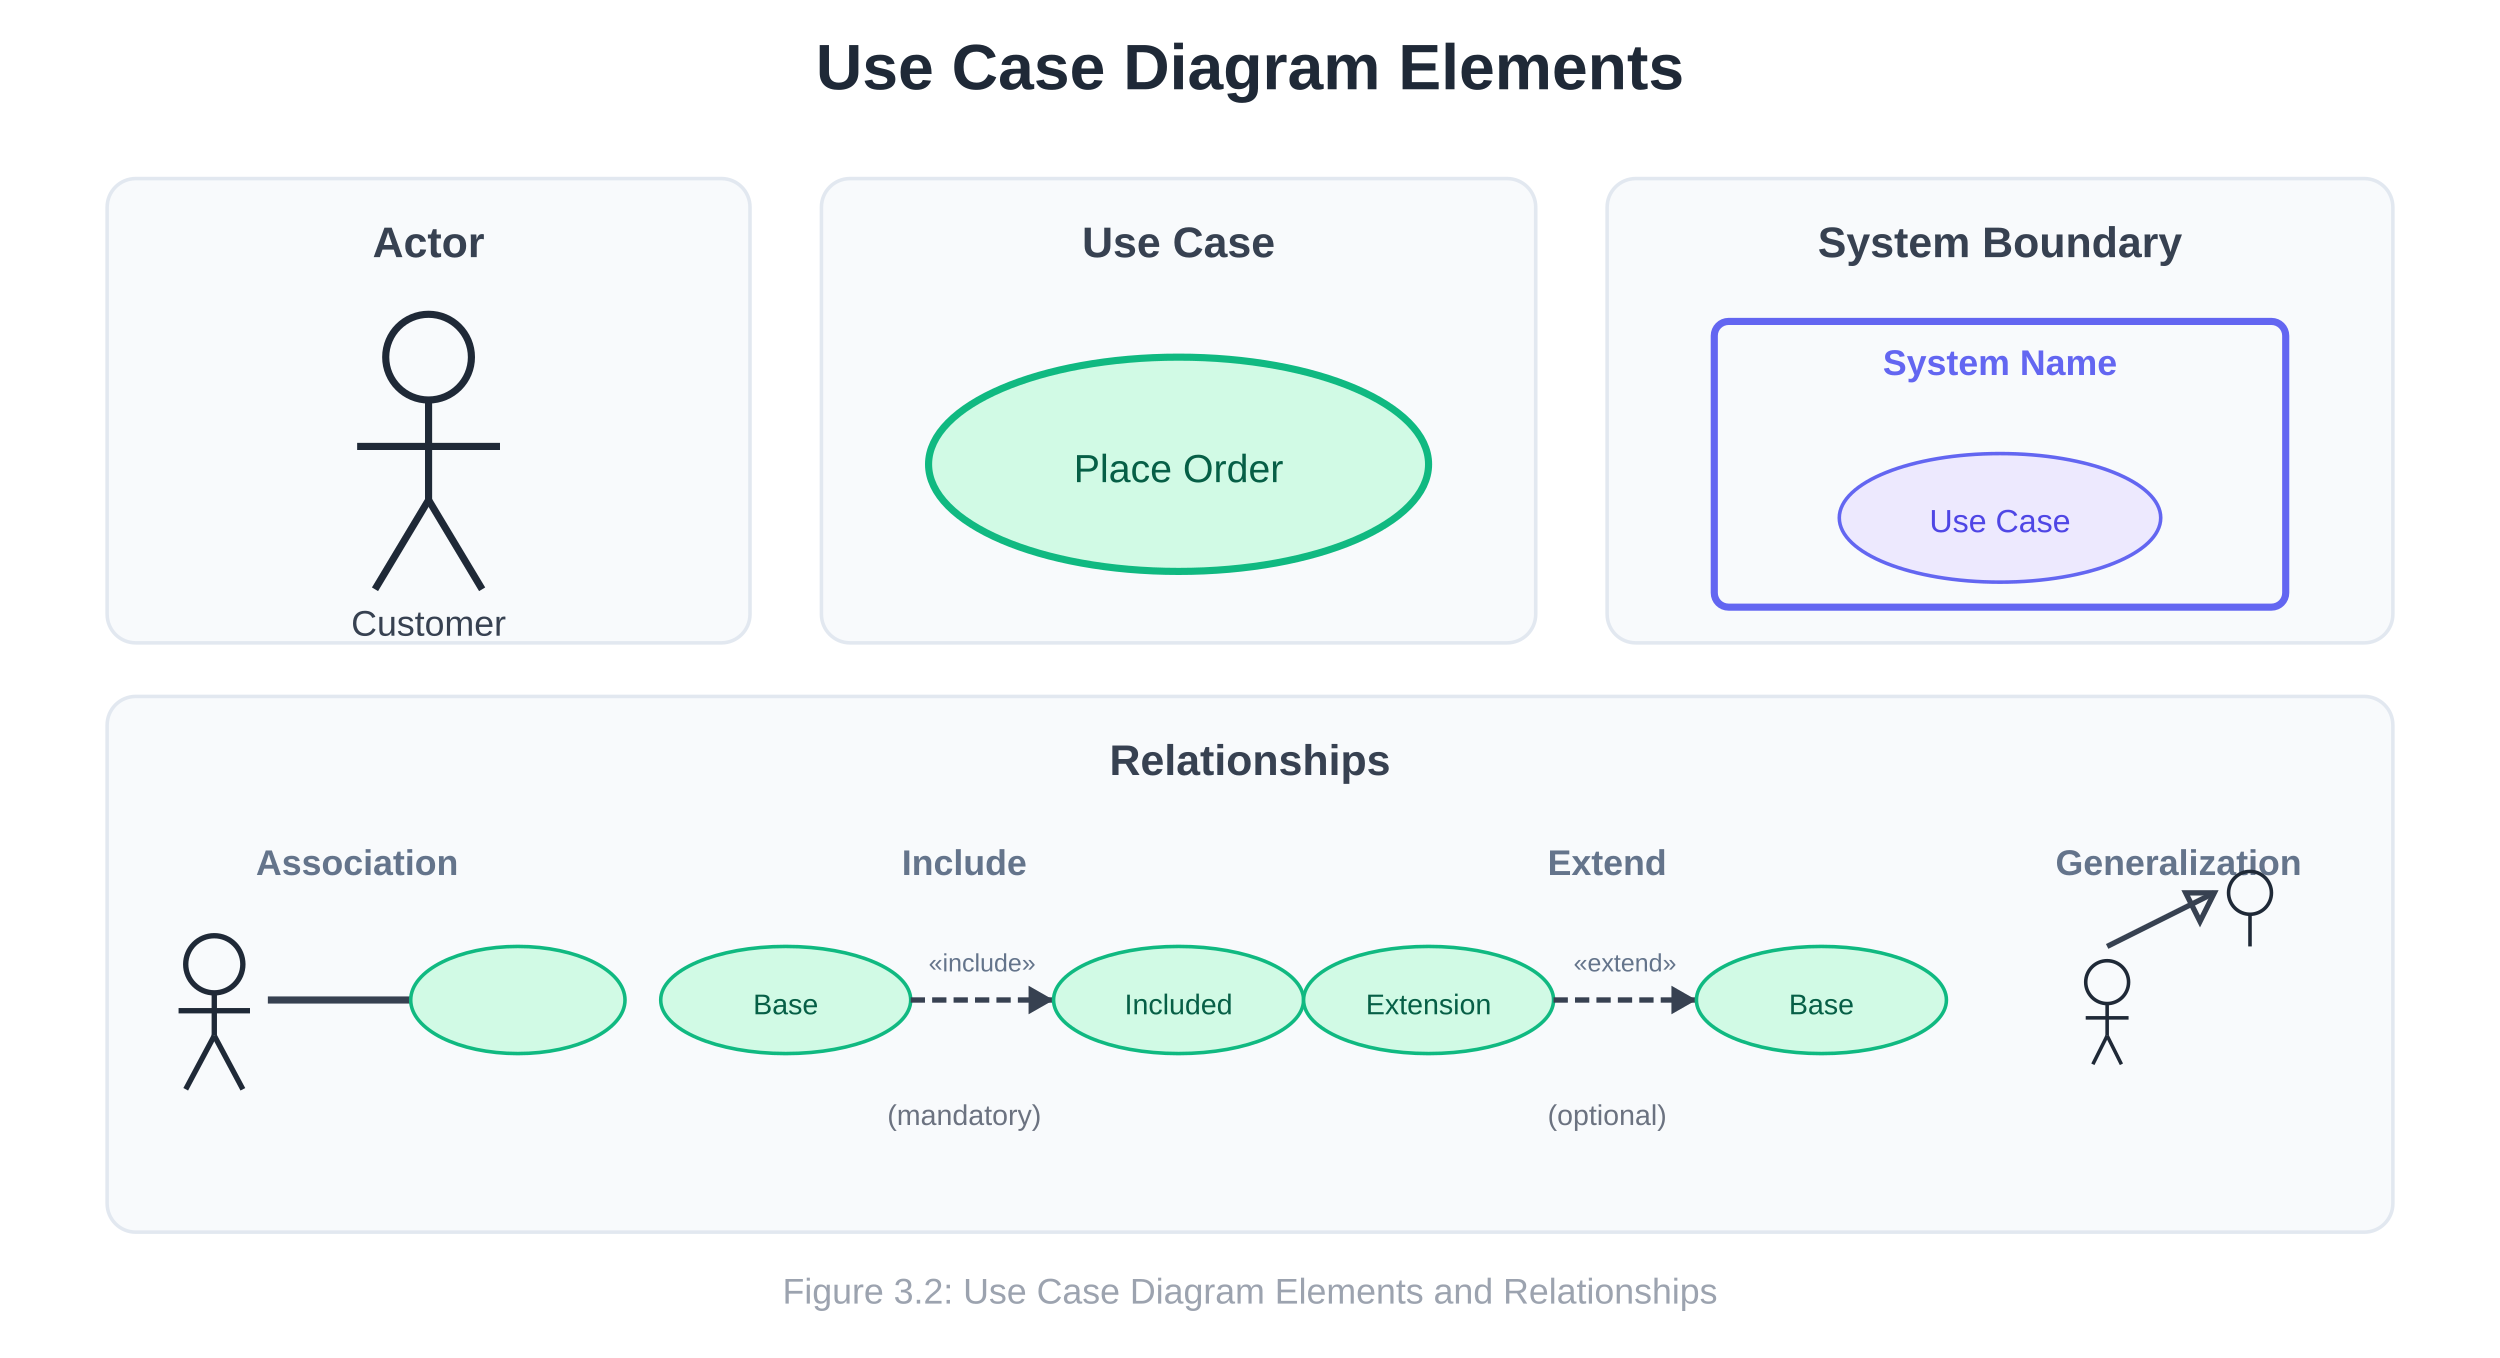
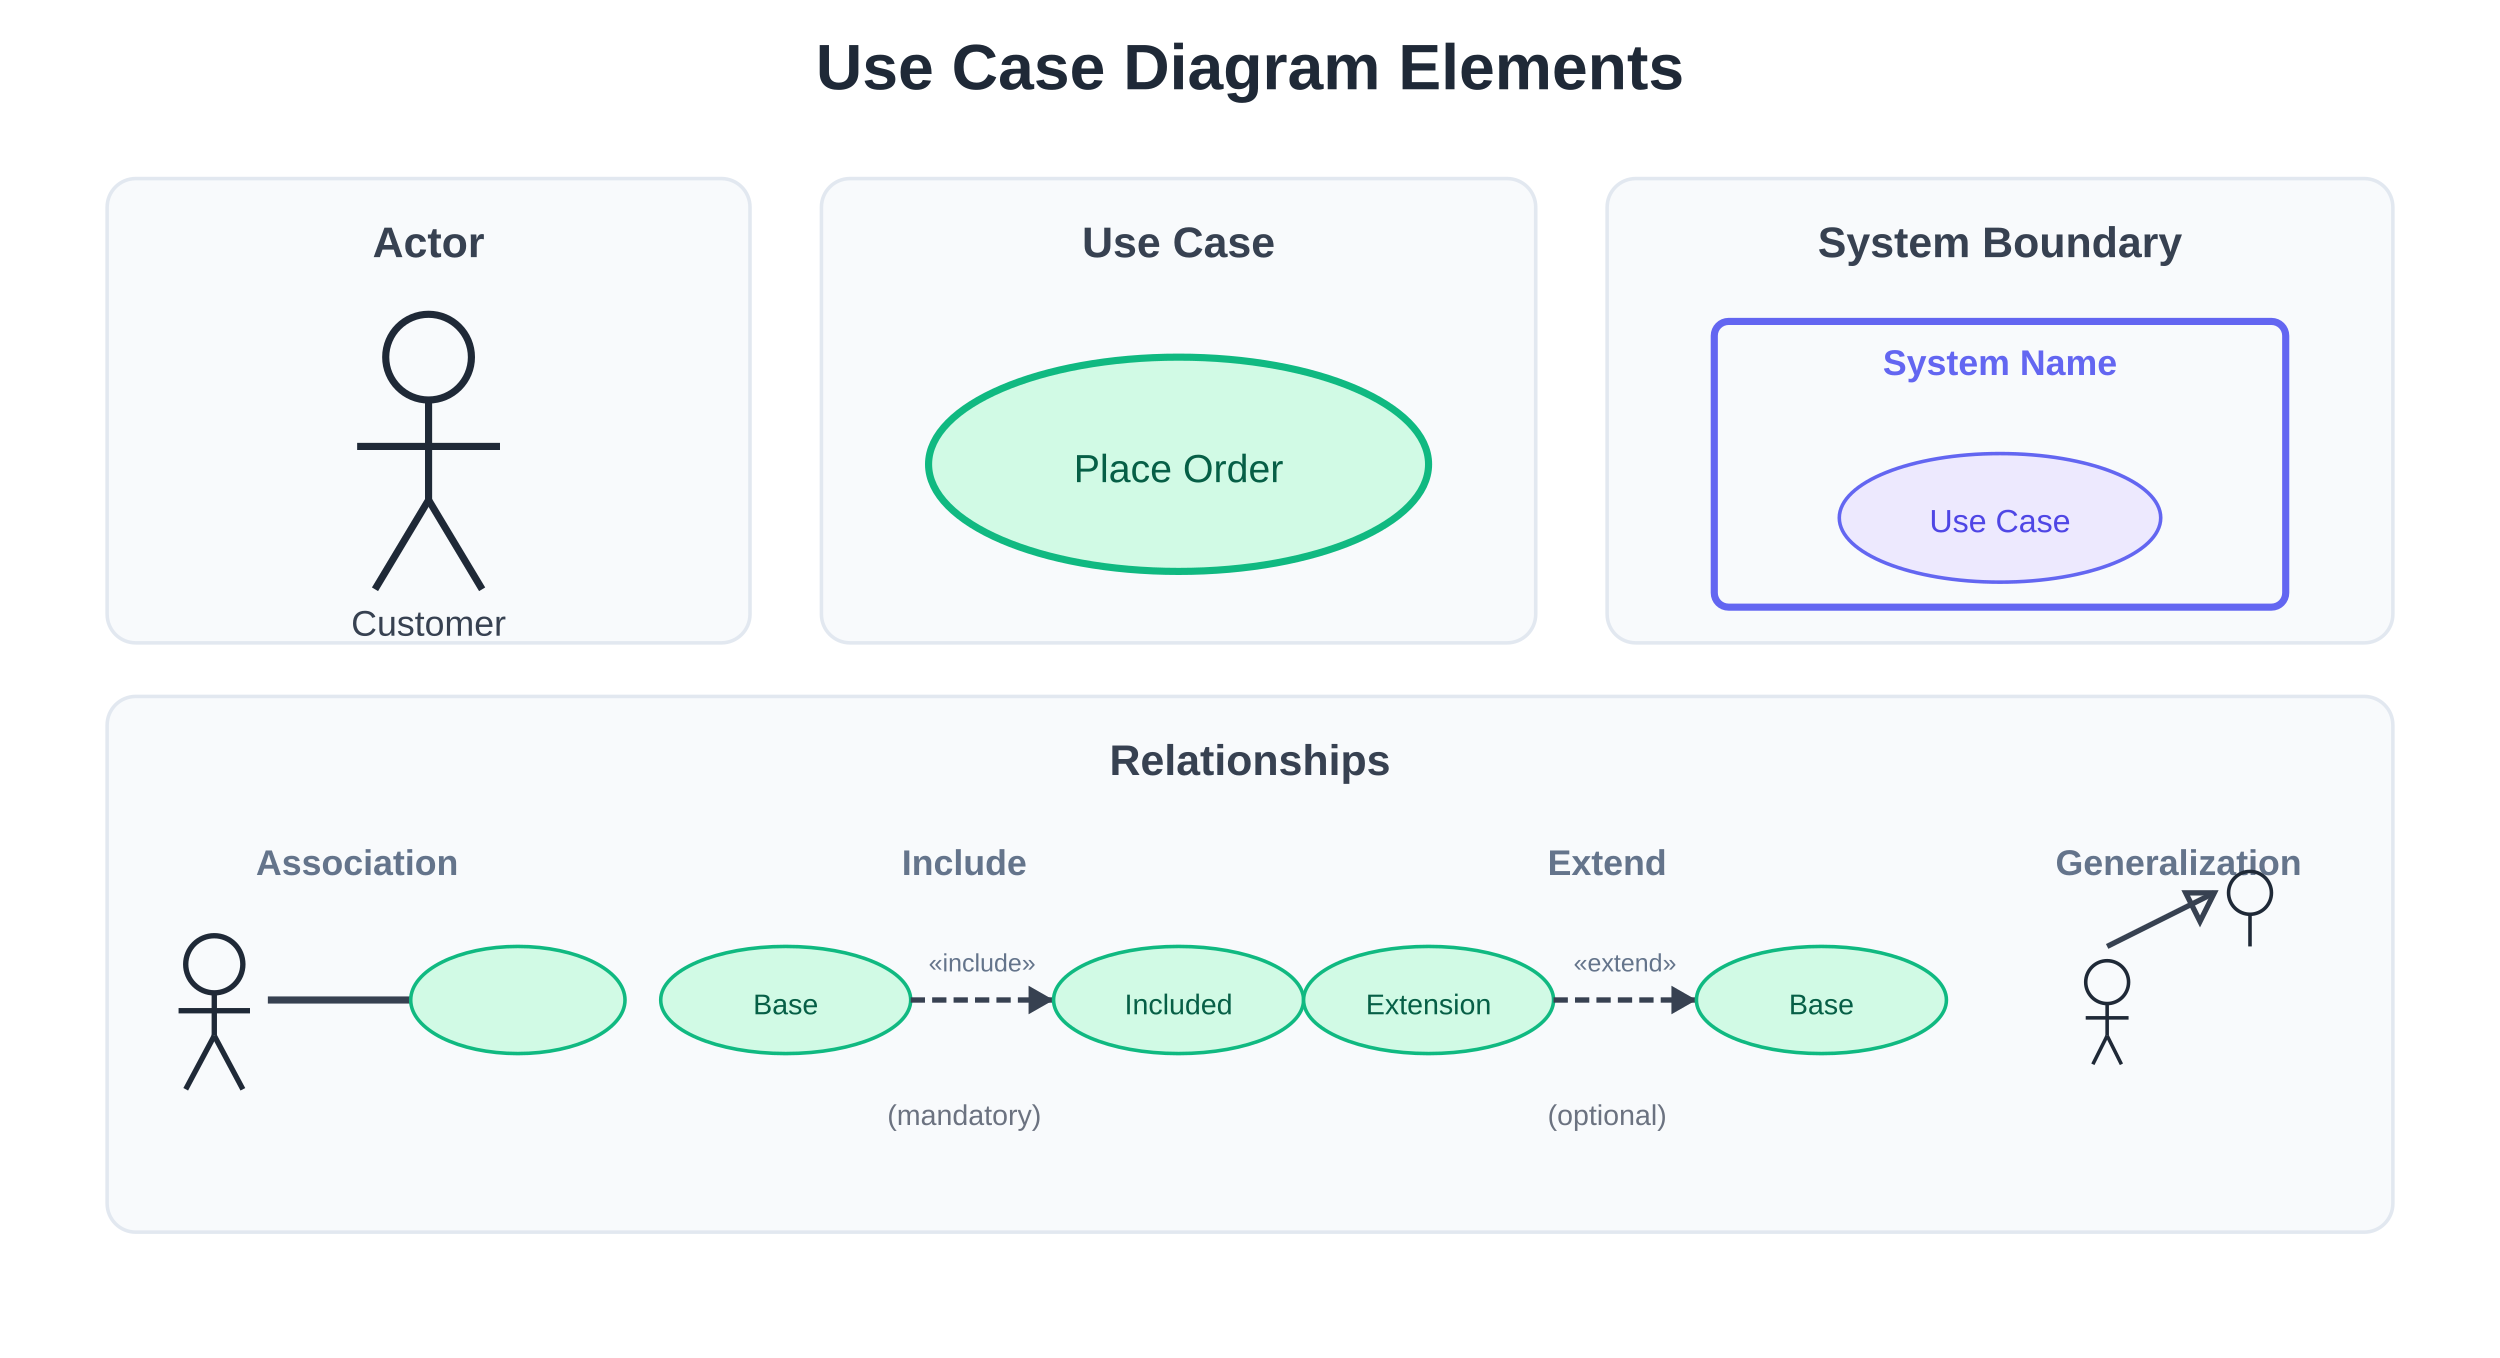
<svg xmlns="http://www.w3.org/2000/svg" viewBox="0 0 700 380" width="700" height="380">
  <defs>
    <linearGradient id="usecaseGrad" x1="0%" y1="0%" x2="0%" y2="100%">
      <stop offset="0%" style="stop-color:#10B981;stop-opacity:1" />
      <stop offset="100%" style="stop-color:#059669;stop-opacity:1" />
    </linearGradient>
  </defs>
  <text x="350" y="25" text-anchor="middle" font-family="Arial, sans-serif" font-size="18" font-weight="bold" fill="#1F2937">Use Case Diagram Elements</text>
  <rect x="30" y="50" width="180" height="130" rx="8" fill="#F8FAFC" stroke="#E2E8F0" stroke-width="1" />
  <text x="120" y="72" text-anchor="middle" font-family="Arial, sans-serif" font-size="12" fill="#374151" font-weight="bold">Actor</text>
  <circle cx="120" cy="100" r="12" fill="none" stroke="#1F2937" stroke-width="2" />
  <line x1="120" y1="112" x2="120" y2="140" stroke="#1F2937" stroke-width="2" />
  <line x1="100" y1="125" x2="140" y2="125" stroke="#1F2937" stroke-width="2" />
  <line x1="120" y1="140" x2="105" y2="165" stroke="#1F2937" stroke-width="2" />
  <line x1="120" y1="140" x2="135" y2="165" stroke="#1F2937" stroke-width="2" />
  <text x="120" y="178" text-anchor="middle" font-family="Arial, sans-serif" font-size="10" fill="#374151">Customer</text>
  <rect x="230" y="50" width="200" height="130" rx="8" fill="#F8FAFC" stroke="#E2E8F0" stroke-width="1" />
  <text x="330" y="72" text-anchor="middle" font-family="Arial, sans-serif" font-size="12" fill="#374151" font-weight="bold">Use Case</text>
  <ellipse cx="330" cy="130" rx="70" ry="30" fill="#D1FAE5" stroke="#10B981" stroke-width="2" />
  <text x="330" y="135" text-anchor="middle" font-family="Arial, sans-serif" font-size="11" fill="#065F46">Place Order</text>
  <rect x="450" y="50" width="220" height="130" rx="8" fill="#F8FAFC" stroke="#E2E8F0" stroke-width="1" />
  <text x="560" y="72" text-anchor="middle" font-family="Arial, sans-serif" font-size="12" fill="#374151" font-weight="bold">System Boundary</text>
  <rect x="480" y="90" width="160" height="80" rx="4" fill="none" stroke="#6366F1" stroke-width="2" />
  <text x="560" y="105" text-anchor="middle" font-family="Arial, sans-serif" font-size="10" fill="#6366F1" font-weight="bold">System Name</text>
  <ellipse cx="560" cy="145" rx="45" ry="18" fill="#EDE9FE" stroke="#6366F1" stroke-width="1" />
  <text x="560" y="149" text-anchor="middle" font-family="Arial, sans-serif" font-size="9" fill="#4F46E5">Use Case</text>
  <rect x="30" y="195" width="640" height="150" rx="8" fill="#F8FAFC" stroke="#E2E8F0" stroke-width="1" />
  <text x="350" y="217" text-anchor="middle" font-family="Arial, sans-serif" font-size="12" fill="#374151" font-weight="bold">Relationships</text>
  <text x="100" y="245" text-anchor="middle" font-family="Arial, sans-serif" font-size="10" fill="#64748B" font-weight="bold">Association</text>
  <circle cx="60" cy="270" r="8" fill="none" stroke="#1F2937" stroke-width="1.5" />
  <line x1="60" y1="278" x2="60" y2="290" stroke="#1F2937" stroke-width="1.5" />
  <line x1="50" y1="283" x2="70" y2="283" stroke="#1F2937" stroke-width="1.5" />
  <line x1="60" y1="290" x2="52" y2="305" stroke="#1F2937" stroke-width="1.5" />
  <line x1="60" y1="290" x2="68" y2="305" stroke="#1F2937" stroke-width="1.5" />
  <line x1="75" y1="280" x2="115" y2="280" stroke="#374151" stroke-width="2" />
  <ellipse cx="145" cy="280" rx="30" ry="15" fill="#D1FAE5" stroke="#10B981" stroke-width="1" />
  <text x="270" y="245" text-anchor="middle" font-family="Arial, sans-serif" font-size="10" fill="#64748B" font-weight="bold">Include</text>
  <ellipse cx="220" cy="280" rx="35" ry="15" fill="#D1FAE5" stroke="#10B981" stroke-width="1" />
  <text x="220" y="284" text-anchor="middle" font-family="Arial, sans-serif" font-size="8" fill="#065F46">Base</text>
  <line x1="255" y1="280" x2="295" y2="280" stroke="#374151" stroke-width="1.5" stroke-dasharray="4,2" />
  <polygon points="295,280 288,276 288,284" fill="#374151" />
  <text x="275" y="272" text-anchor="middle" font-family="Arial, sans-serif" font-size="7" fill="#64748B">«include»</text>
  <ellipse cx="330" cy="280" rx="35" ry="15" fill="#D1FAE5" stroke="#10B981" stroke-width="1" />
  <text x="330" y="284" text-anchor="middle" font-family="Arial, sans-serif" font-size="8" fill="#065F46">Included</text>
  <text x="270" y="315" text-anchor="middle" font-family="Arial, sans-serif" font-size="8" fill="#6B7280">(mandatory)</text>
  <text x="450" y="245" text-anchor="middle" font-family="Arial, sans-serif" font-size="10" fill="#64748B" font-weight="bold">Extend</text>
  <ellipse cx="400" cy="280" rx="35" ry="15" fill="#D1FAE5" stroke="#10B981" stroke-width="1" />
  <text x="400" y="284" text-anchor="middle" font-family="Arial, sans-serif" font-size="8" fill="#065F46">Extension</text>
  <line x1="435" y1="280" x2="475" y2="280" stroke="#374151" stroke-width="1.5" stroke-dasharray="4,2" />
  <polygon points="475,280 468,276 468,284" fill="#374151" />
  <text x="455" y="272" text-anchor="middle" font-family="Arial, sans-serif" font-size="7" fill="#64748B">«extend»</text>
  <ellipse cx="510" cy="280" rx="35" ry="15" fill="#D1FAE5" stroke="#10B981" stroke-width="1" />
  <text x="510" y="284" text-anchor="middle" font-family="Arial, sans-serif" font-size="8" fill="#065F46">Base</text>
  <text x="450" y="315" text-anchor="middle" font-family="Arial, sans-serif" font-size="8" fill="#6B7280">(optional)</text>
  <text x="610" y="245" text-anchor="middle" font-family="Arial, sans-serif" font-size="10" fill="#64748B" font-weight="bold">Generalization</text>
  <circle cx="590" cy="275" r="6" fill="none" stroke="#1F2937" stroke-width="1" />
  <line x1="590" y1="281" x2="590" y2="290" stroke="#1F2937" stroke-width="1" />
  <line x1="584" y1="285" x2="596" y2="285" stroke="#1F2937" stroke-width="1" />
  <line x1="590" y1="290" x2="586" y2="298" stroke="#1F2937" stroke-width="1" />
  <line x1="590" y1="290" x2="594" y2="298" stroke="#1F2937" stroke-width="1" />
  <line x1="590" y1="265" x2="620" y2="250" stroke="#374151" stroke-width="1.5" />
  <polygon points="620,250 612,250 616,258" fill="none" stroke="#374151" stroke-width="1.5" />
  <circle cx="630" cy="250" r="6" fill="none" stroke="#1F2937" stroke-width="1" />
  <line x1="630" y1="256" x2="630" y2="265" stroke="#1F2937" stroke-width="1" />
-   <text x="350" y="365" text-anchor="middle" font-family="Arial, sans-serif" font-size="10" fill="#9CA3AF">Figure 3.2: Use Case Diagram Elements and Relationships</text>
</svg>
